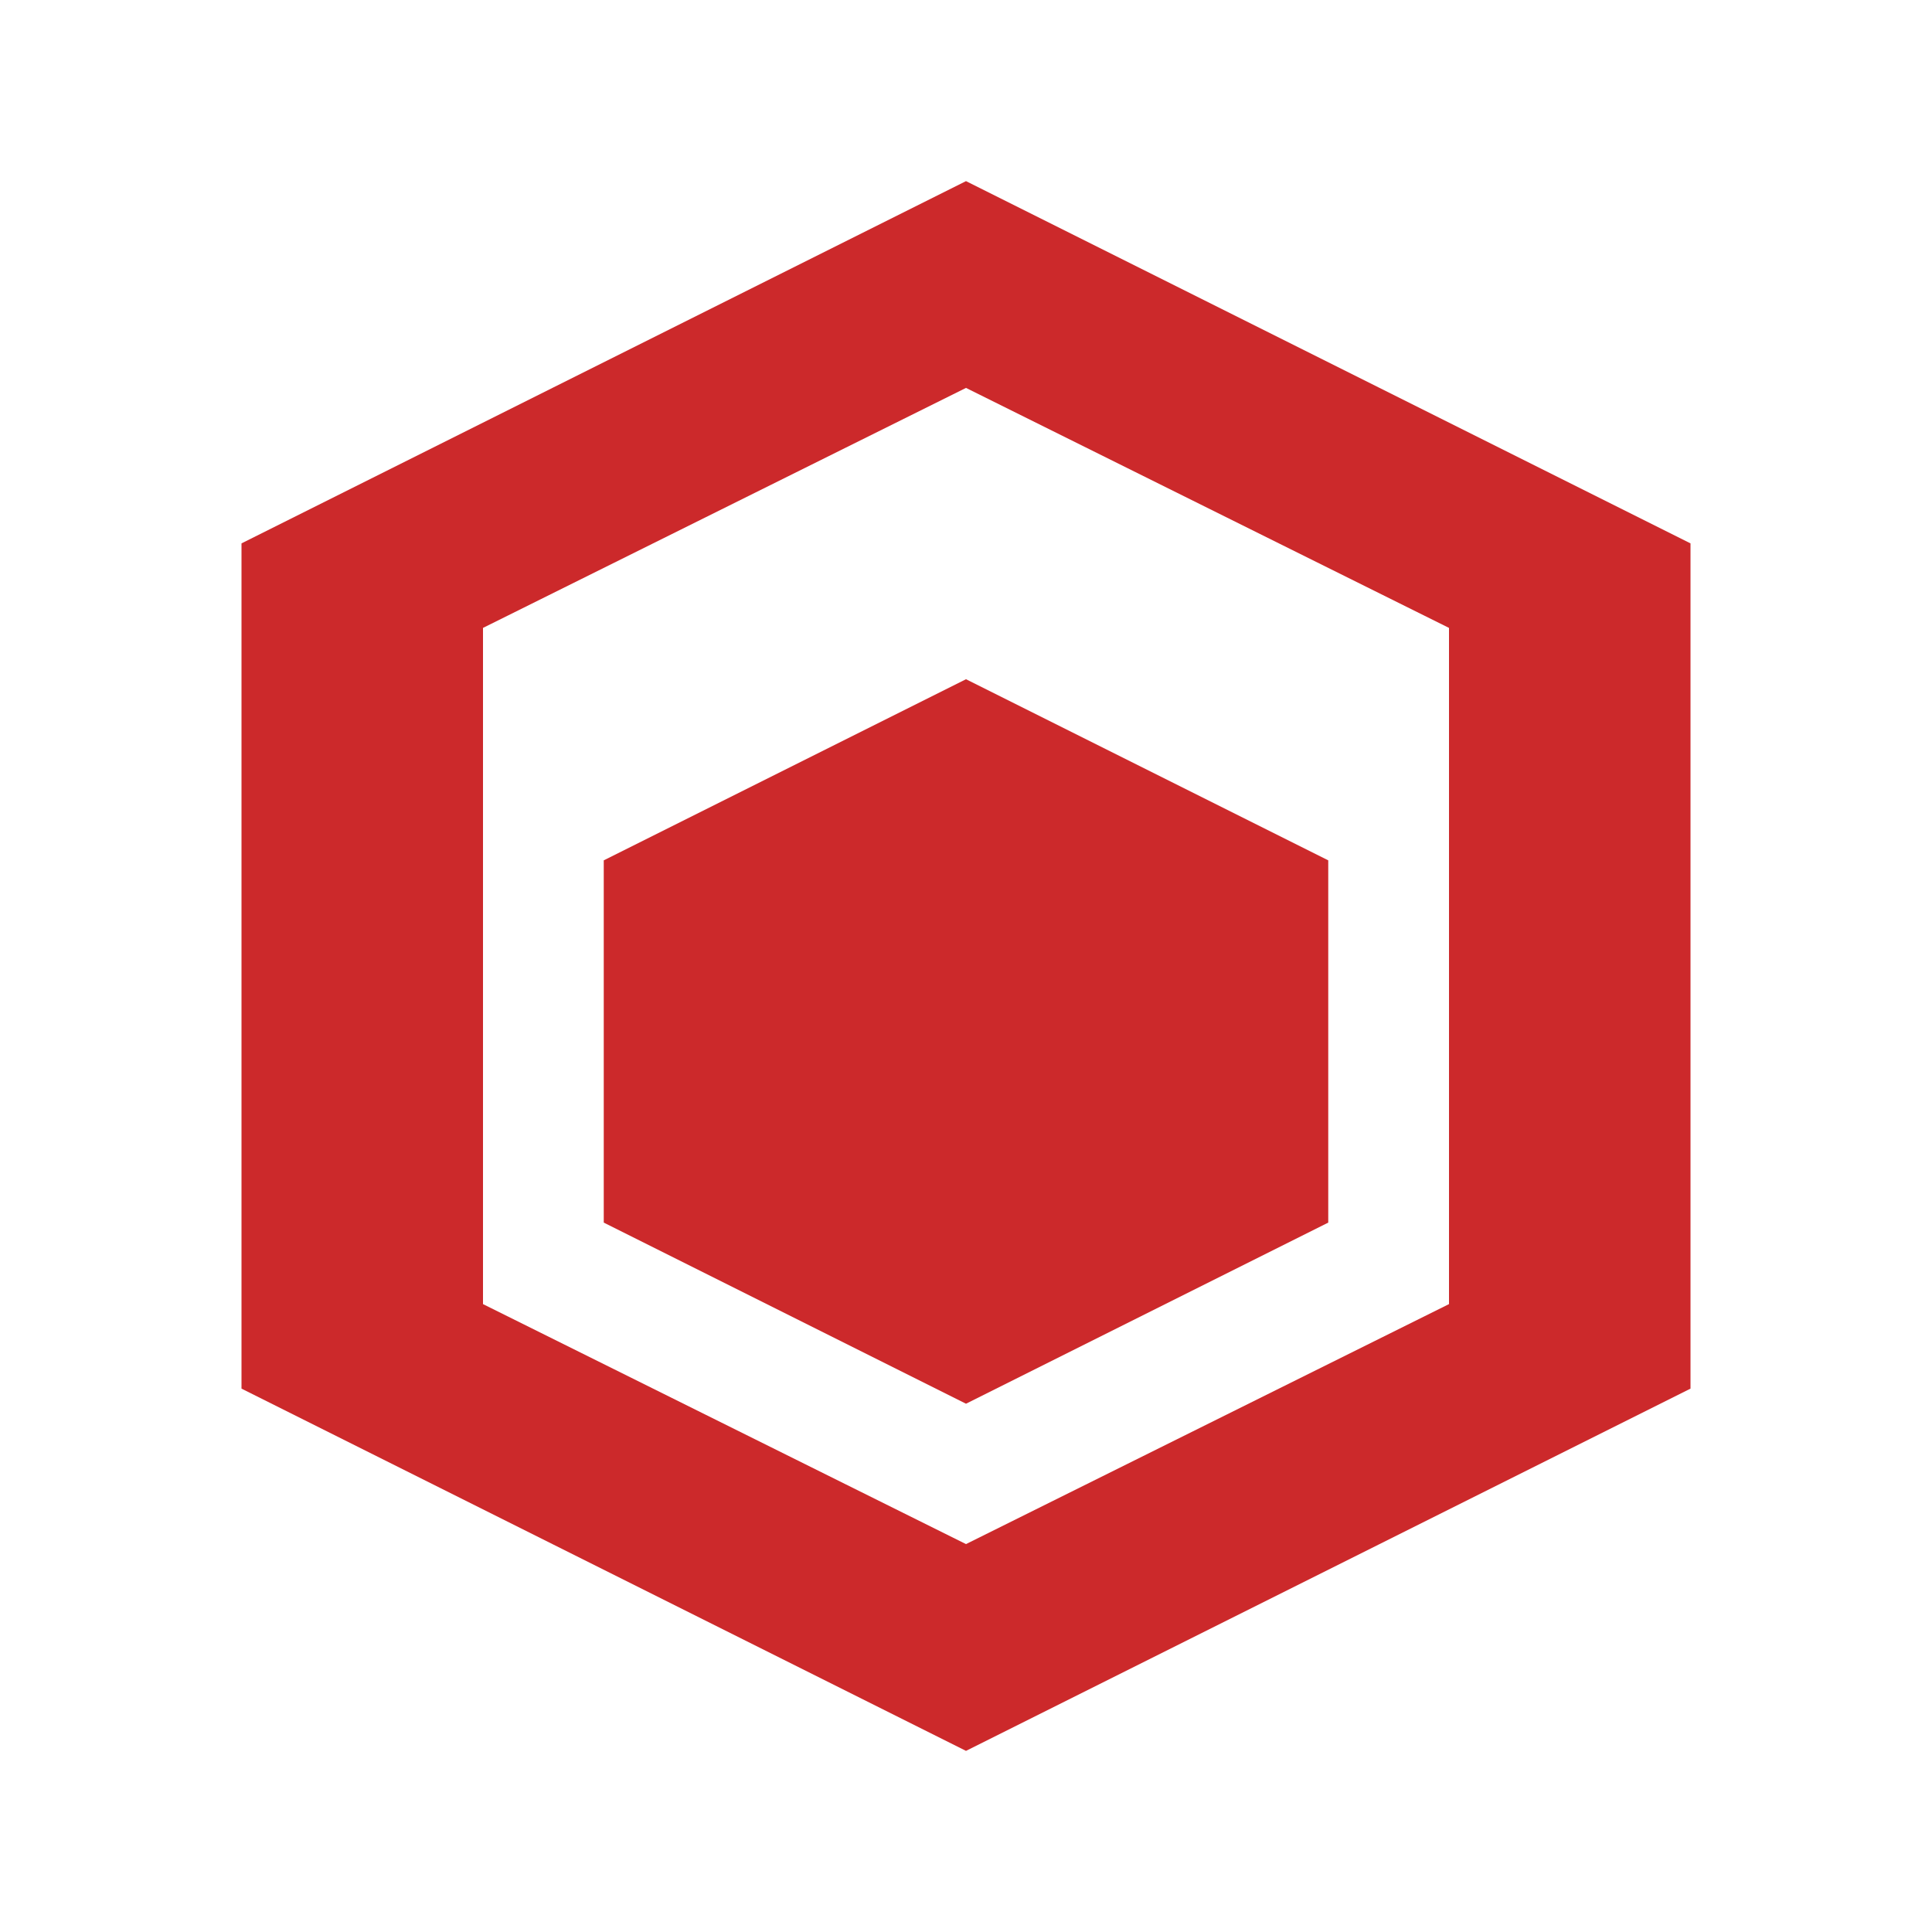
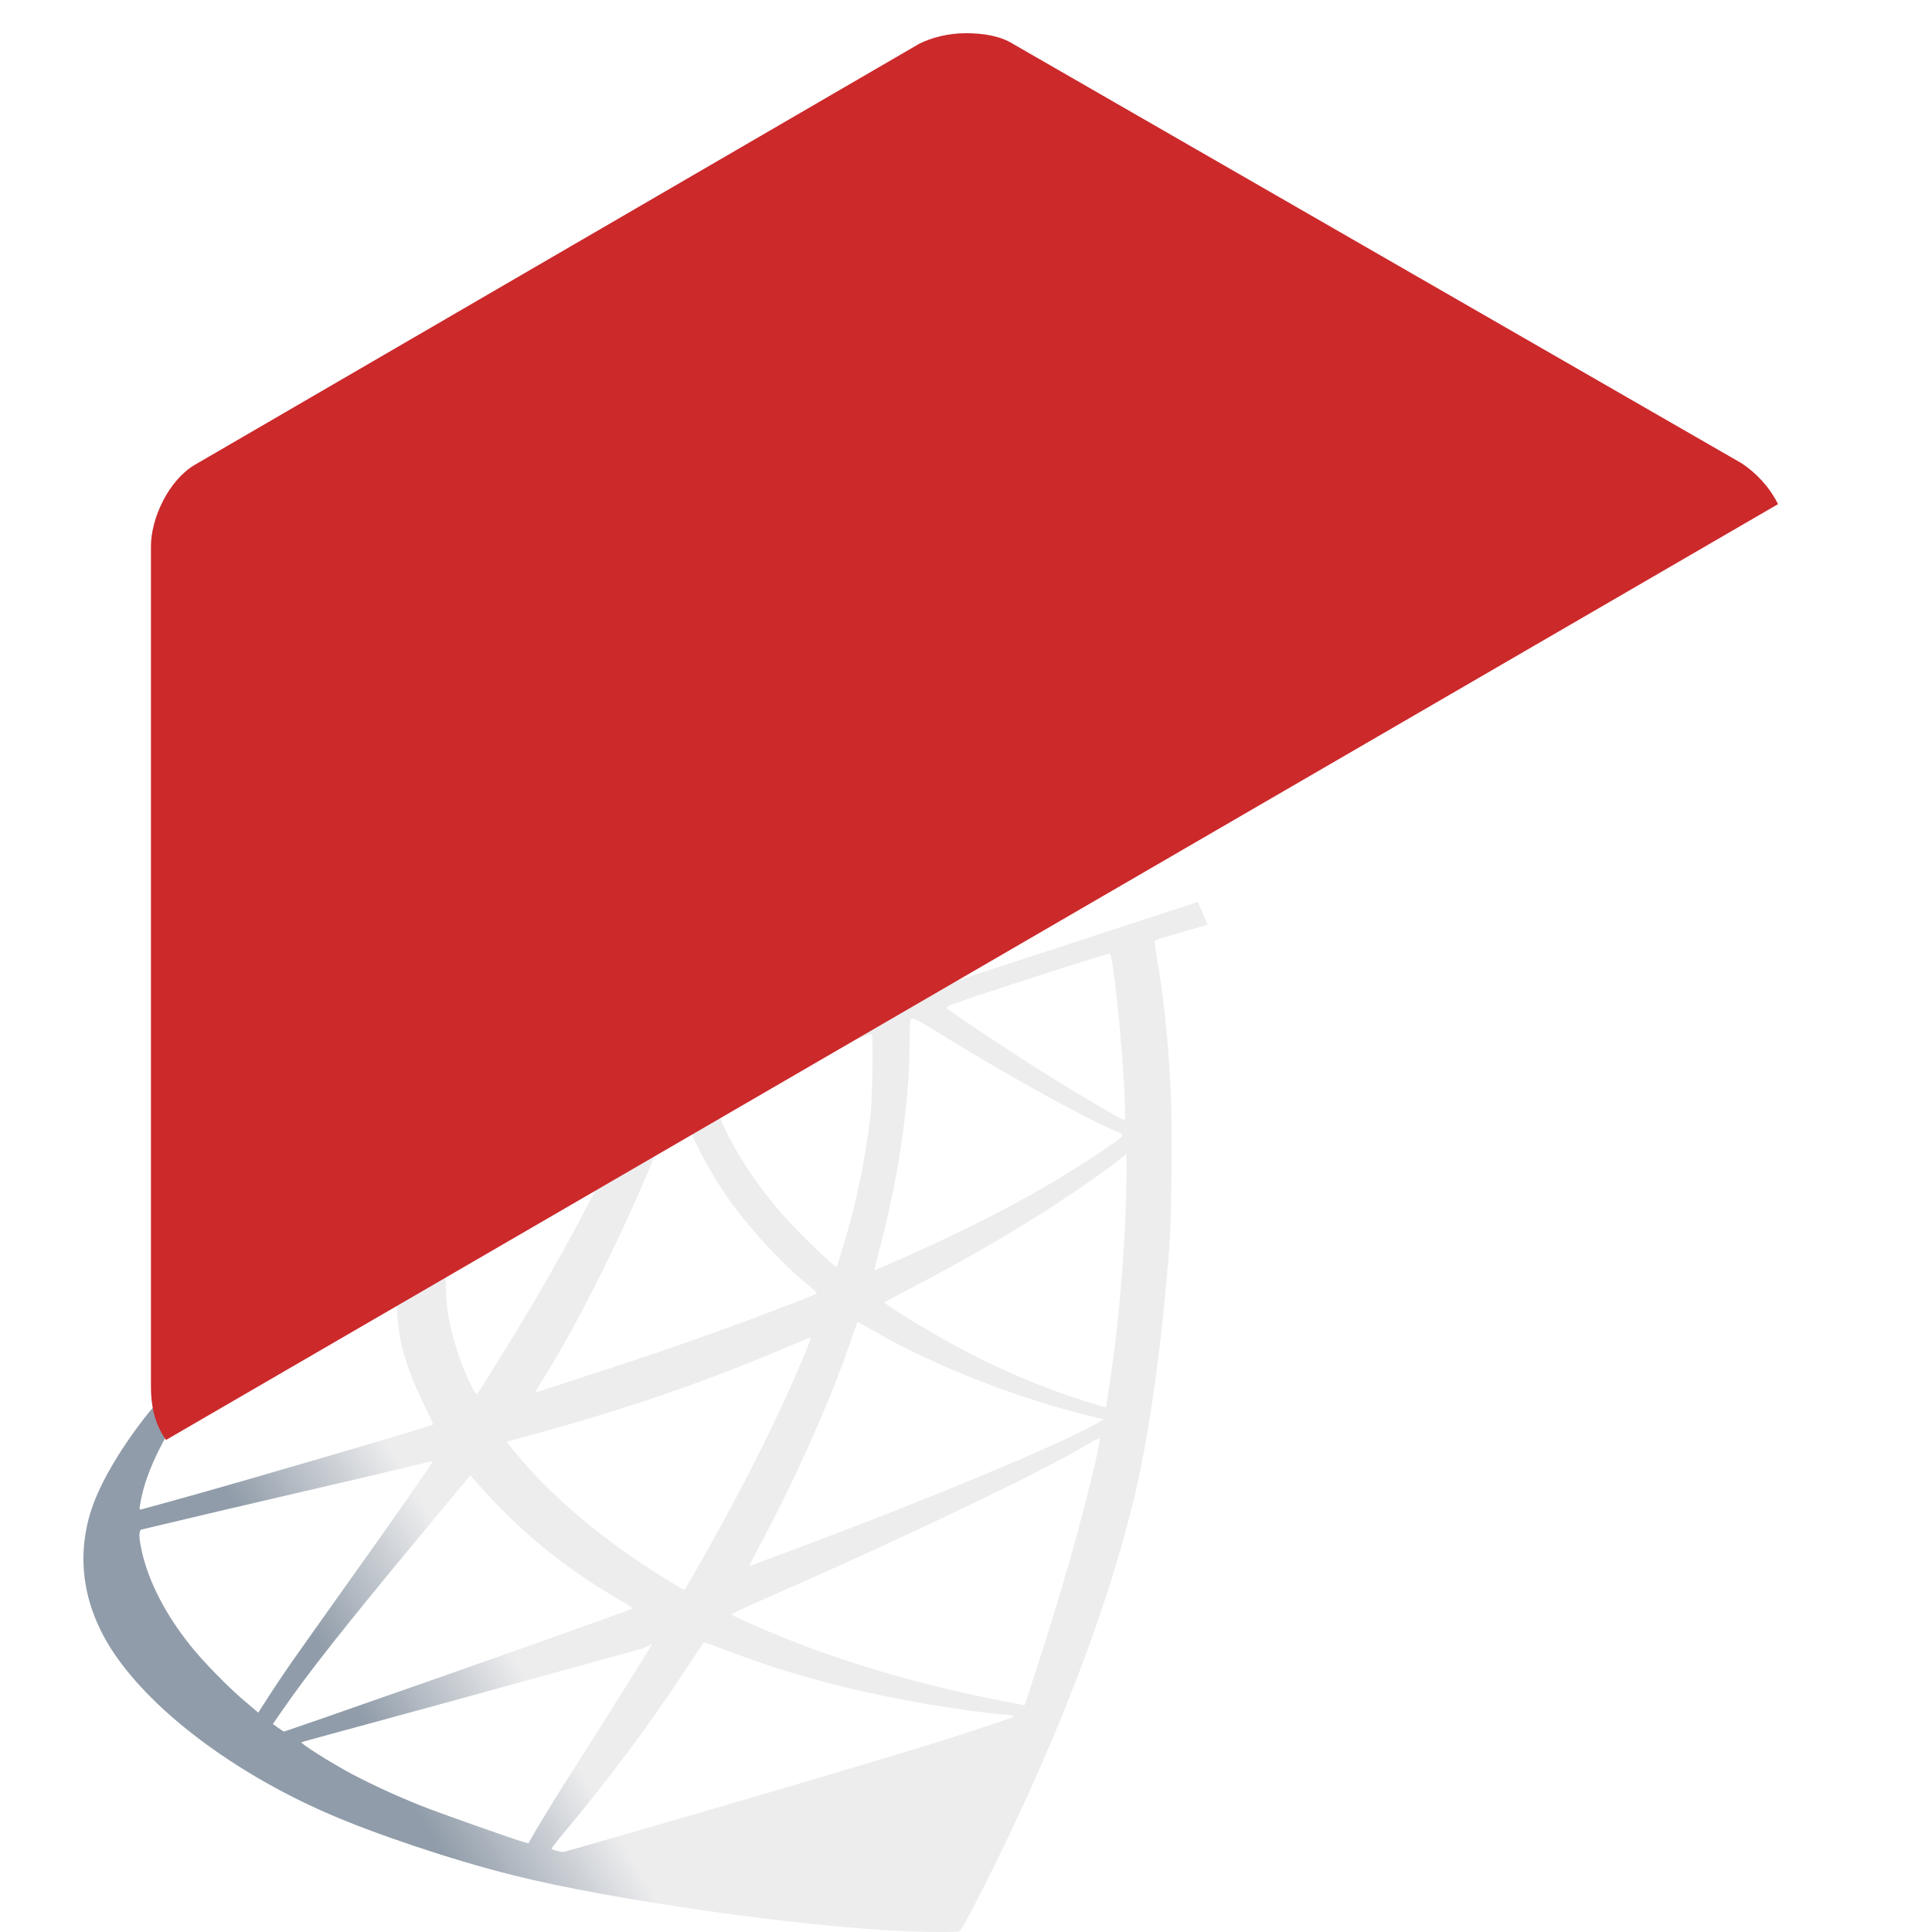
<svg xmlns="http://www.w3.org/2000/svg" viewBox="0 0 128 128">
-   <path fill="#CC292B" d="M64 12L16 36v56l48 24 48-24V36L64 12zm32 74.4L64 102.3 32 86.4V41.6L64 25.7l32 15.9v44.8z" />
-   <path fill="#CC292B" d="M64 45L40 57v24l24 12 24-12V57L64 45z" />
+   <defs>
+     <linearGradient id="sqlserver_a" x1="-2901.952" x2="-2061.249" y1="923.573" y2="1420.331" gradientTransform="matrix(.01102 0 0 -.01102 56.808 125.521)" gradientUnits="userSpaceOnUse">
+       <stop offset="0" stop-color="#909ca9" />
+       <stop offset="1" stop-color="#ededee" />
+     </linearGradient>
+   </defs>
+   <path fill="url(#sqlserver_a)" d="m79.363 59.755-25.634 8.37-22.3 9.842-6.24 1.648a135.666 135.666 0 0 1-5.057 4.592c-1.976 1.704-3.816 3.255-5.23 4.378-1.57 1.24-3.895 3.565-5.077 5.038-1.764 2.209-3.158 4.553-3.759 6.355-1.066 3.255-.542 6.549 1.511 9.591 2.636 3.875 7.886 7.828 14.008 10.52 3.12 1.377 8.37 3.14 12.324 4.127 6.567 1.667 19.278 3.47 26.272 3.74 1.414.059 3.313.059 3.39 0 .156-.097 1.241-2.17 2.501-4.746 4.3-8.778 7.4-17.012 9.087-24.046 1.007-4.262 1.801-9.939 2.324-16.662.136-1.88.194-8.177.078-10.308-.175-3.487-.485-6.316-.97-9.086-.077-.408-.096-.776-.057-.796.077-.057.31-.135 3.468-1.046l-.639-1.51zm-5.851 3.43c.233 0 .852 5.947 1.007 9.706.039.795.02 1.318-.02 1.318-.154 0-3.274-1.84-5.501-3.236-1.938-1.22-5.62-3.661-6.2-4.127-.195-.135-.176-.155 1.413-.697 2.693-.91 9.088-2.965 9.3-2.965zm-13.06 4.3c.175 0 .62.252 1.686.911 3.991 2.5 9.417 5.523 11.742 6.53.716.31.794.193-.853 1.318-3.526 2.402-7.924 4.766-13.31 7.149-.95.426-1.745.755-1.764.755-.039 0 .078-.484.233-1.065 1.297-4.825 2.034-9.707 2.073-13.621.02-1.938.02-1.938.194-1.996-.04.02-.02.02 0 .02zm-2.692 1.027c.116.117.038 4.457-.117 5.639a49.361 49.361 0 0 1-1.782 8.428c-.213.717-.407 1.318-.446 1.356-.078.097-2.732-2.5-3.604-3.507-1.511-1.744-2.693-3.487-3.565-5.192-.445-.872-1.143-2.577-1.085-2.635.31-.214 10.521-4.166 10.599-4.089zm-12.672 4.98c.019 0 .038 0 .058.019.039.039.175.35.291.698.62 1.685 2.014 4.165 3.216 5.754 1.318 1.744 3.042 3.605 4.476 4.825.465.387.891.755.949.813.116.117.155.097-3.004 1.299-3.66 1.395-7.652 2.79-12.225 4.262a609.837 609.837 0 0 0-3.274 1.066c-.175.058-.116-.04.387-.834 2.267-3.544 5.715-10.5 7.653-15.422.33-.853.66-1.705.718-1.899.077-.271.174-.368.425-.504.136-.038.272-.077.33-.077zM41.213 75.1c.058.039-.93 2.112-1.899 4.01-1.88 3.663-3.933 7.267-6.684 11.646-.466.755-.91 1.453-.97 1.53-.096.136-.134.097-.445-.503-.659-1.299-1.201-2.965-1.492-4.496-.29-1.511-.232-4.146.098-5.774.25-1.2.232-1.181.813-1.472 2.48-1.26 10.502-5.018 10.58-4.941zm33.422 1.357v.813c0 4.321-.465 10.25-1.143 14.57-.116.756-.213 1.376-.232 1.396 0 0-.562-.155-1.22-.349a49.985 49.985 0 0 1-8.914-3.817c-1.88-1.027-4.61-2.713-4.533-2.79.019-.02.833-.446 1.782-.95 3.798-1.976 7.44-4.107 10.599-6.22 1.182-.794 2.964-2.072 3.351-2.421zm-48.05 5.734c.077 0 .057.155-.059.853a27.507 27.507 0 0 0-.213 2.072c-.155 2.83.31 4.923 1.705 7.79.388.794.698 1.453.678 1.472-.135.117-12.962 3.876-16.992 4.98-1.201.33-2.247.62-2.325.639-.136.04-.155.02-.097-.31.446-2.848 2.616-6.568 5.639-9.707 2.014-2.093 3.623-3.313 6.374-4.882 1.976-1.124 5.018-2.81 5.25-2.887 0-.02.02-.02.04-.02zm30.225 5.406c.02-.02.484.233 1.046.562 4.147 2.403 9.92 4.631 14.841 5.774l.446.097-.62.349c-2.576 1.434-11.044 4.96-19.704 8.195-1.26.465-2.5.93-2.732 1.027-.233.097-.446.155-.446.135 0-.02.349-.697.794-1.53 2.422-4.534 4.863-10.056 6.104-13.892.155-.368.251-.697.27-.717zm-3.08 1.007c.019.02-.136.427-.33.892-1.686 4.088-3.895 8.545-6.724 13.543-.716 1.28-1.317 2.306-1.336 2.306-.02 0-.601-.349-1.299-.775-4.107-2.519-7.75-5.619-10.132-8.622l-.35-.426 1.764-.485c6.316-1.724 11.683-3.584 17.011-5.87.756-.31 1.376-.563 1.395-.563zm19.142 6.685s.02.02 0 0c.02.446-.969 4.437-1.783 7.324-.678 2.422-1.259 4.32-2.325 7.672-.464 1.474-.87 2.693-.89 2.693-.02 0-.136-.018-.253-.057-5.754-1.047-10.908-2.5-15.752-4.437-1.356-.543-3.293-1.415-3.41-1.512-.038-.039 1.124-.581 2.597-1.22 8.816-3.856 17.96-8.235 21.1-10.114.368-.233.658-.349.716-.349zM28.677 96.8c.039.04-2.422 3.585-5.87 8.41-1.202 1.685-2.597 3.661-3.12 4.397a77.468 77.468 0 0 0-1.763 2.597l-.814 1.26-.872-.737c-1.027-.853-2.809-2.674-3.604-3.681-1.666-2.073-2.79-4.263-3.235-6.258-.214-.93-.214-1.396-.02-1.453a1459.3 1459.3 0 0 1 10.308-2.423 861.65 861.65 0 0 0 6.936-1.627c1.124-.271 2.035-.485 2.054-.485zm2.48.95.62.697c2.79 3.12 5.638 5.426 9.087 7.44.62.35 1.085.66 1.046.68-.135.096-11.974 4.3-17.457 6.199a462.501 462.501 0 0 1-5.638 1.957c-.019 0-.194-.117-.387-.252l-.349-.252.562-.814c1.82-2.635 4.107-5.522 9.086-11.528zm15.462 11.063c.019-.02.871.29 1.918.679 2.519.949 4.514 1.55 7.188 2.228 3.294.833 8.06 1.647 10.87 1.88.426.038.658.077.581.135-.136.077-2.984 1.027-5.076 1.685-3.333 1.047-13.505 4.05-21.798 6.433a218.735 218.735 0 0 1-2.925.834c-.194.038-.834-.137-.834-.214 0-.038.465-.639 1.027-1.298 2.79-3.333 5.561-7.053 7.867-10.579.64-.969 1.182-1.764 1.182-1.783zm-3.41.097c.019.02-1.357 2.228-3.76 6.026-1.026 1.608-2.17 3.43-2.576 4.069-.388.62-.97 1.589-1.298 2.131l-.562.988-.291-.077c-.698-.194-5.6-1.919-6.898-2.442a48.226 48.226 0 0 1-4.514-2.072c-1.55-.834-3.487-2.074-3.332-2.113.038-.02 2.693-.736 5.89-1.608 8.485-2.306 13.194-3.642 16.714-4.593z" />
+   <path fill="#CC292B" d="M115.4 30.7L67.1 2.9c-.8-.5-1.9-.7-3.1-.7-1.2 0-2.3.3-3.1.7l-48 27.9c-1.7 1-2.9 3.5-2.9 5.4v55.7c0 1.1.2 2.4 1 3.5l106.8-62c-.6-1.2-1.5-2.1-2.4-2.7z" />
</svg>
